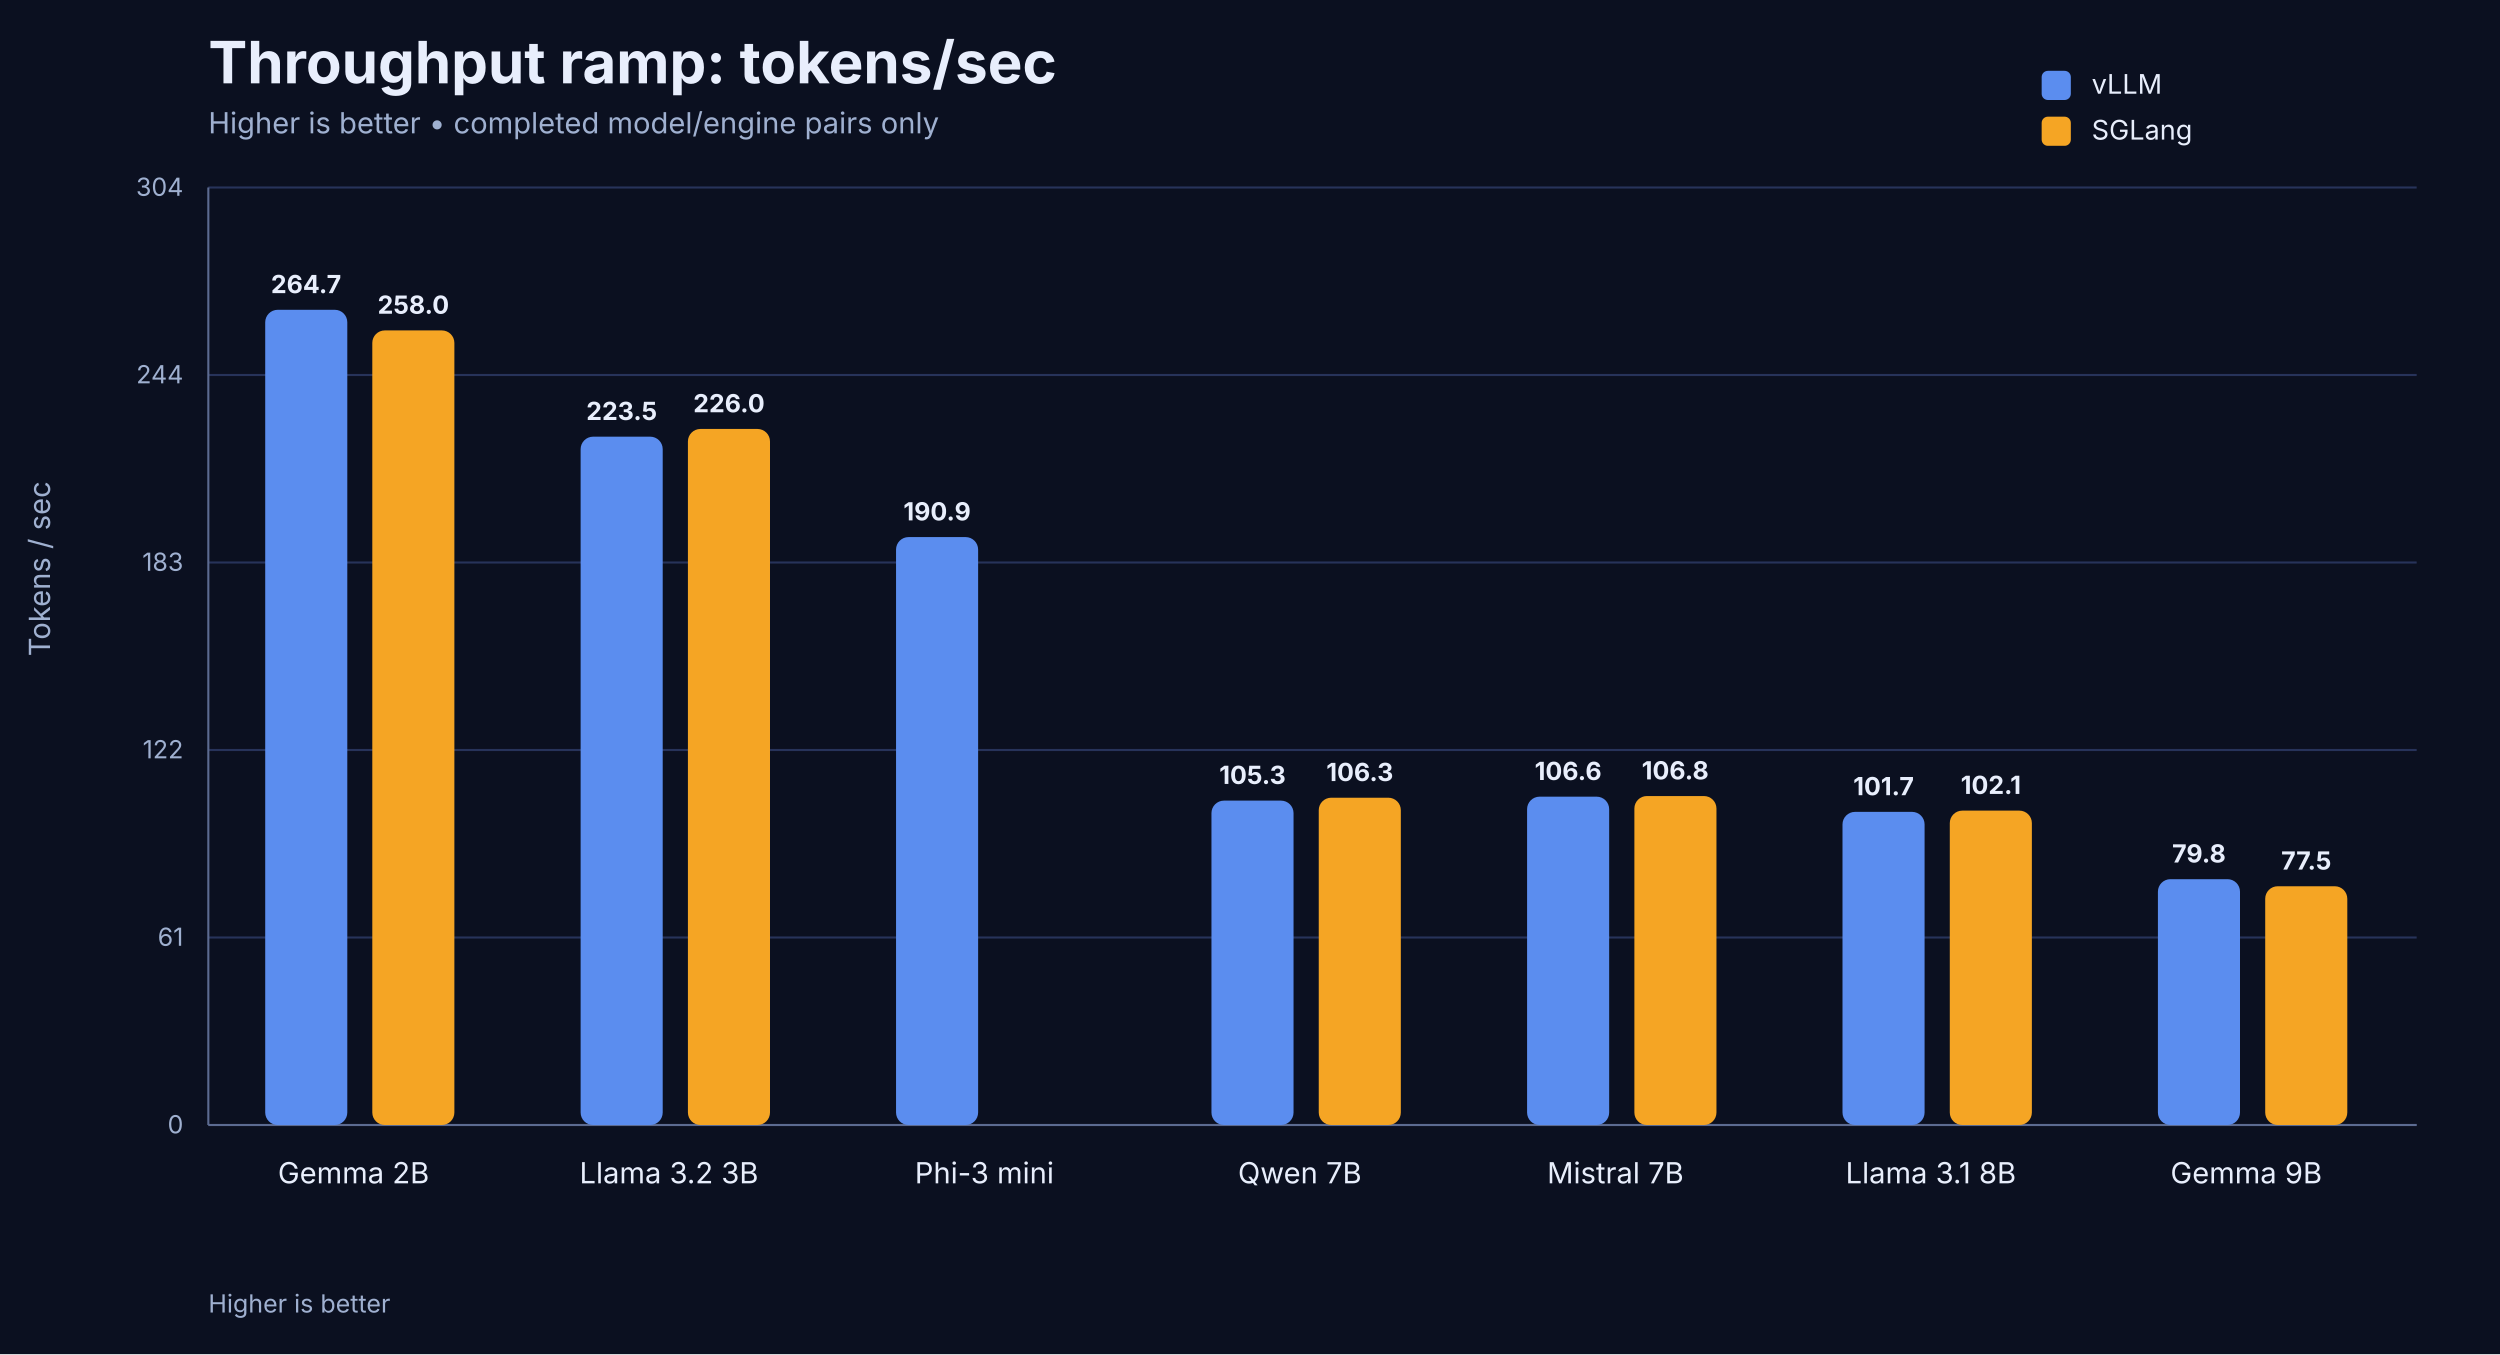
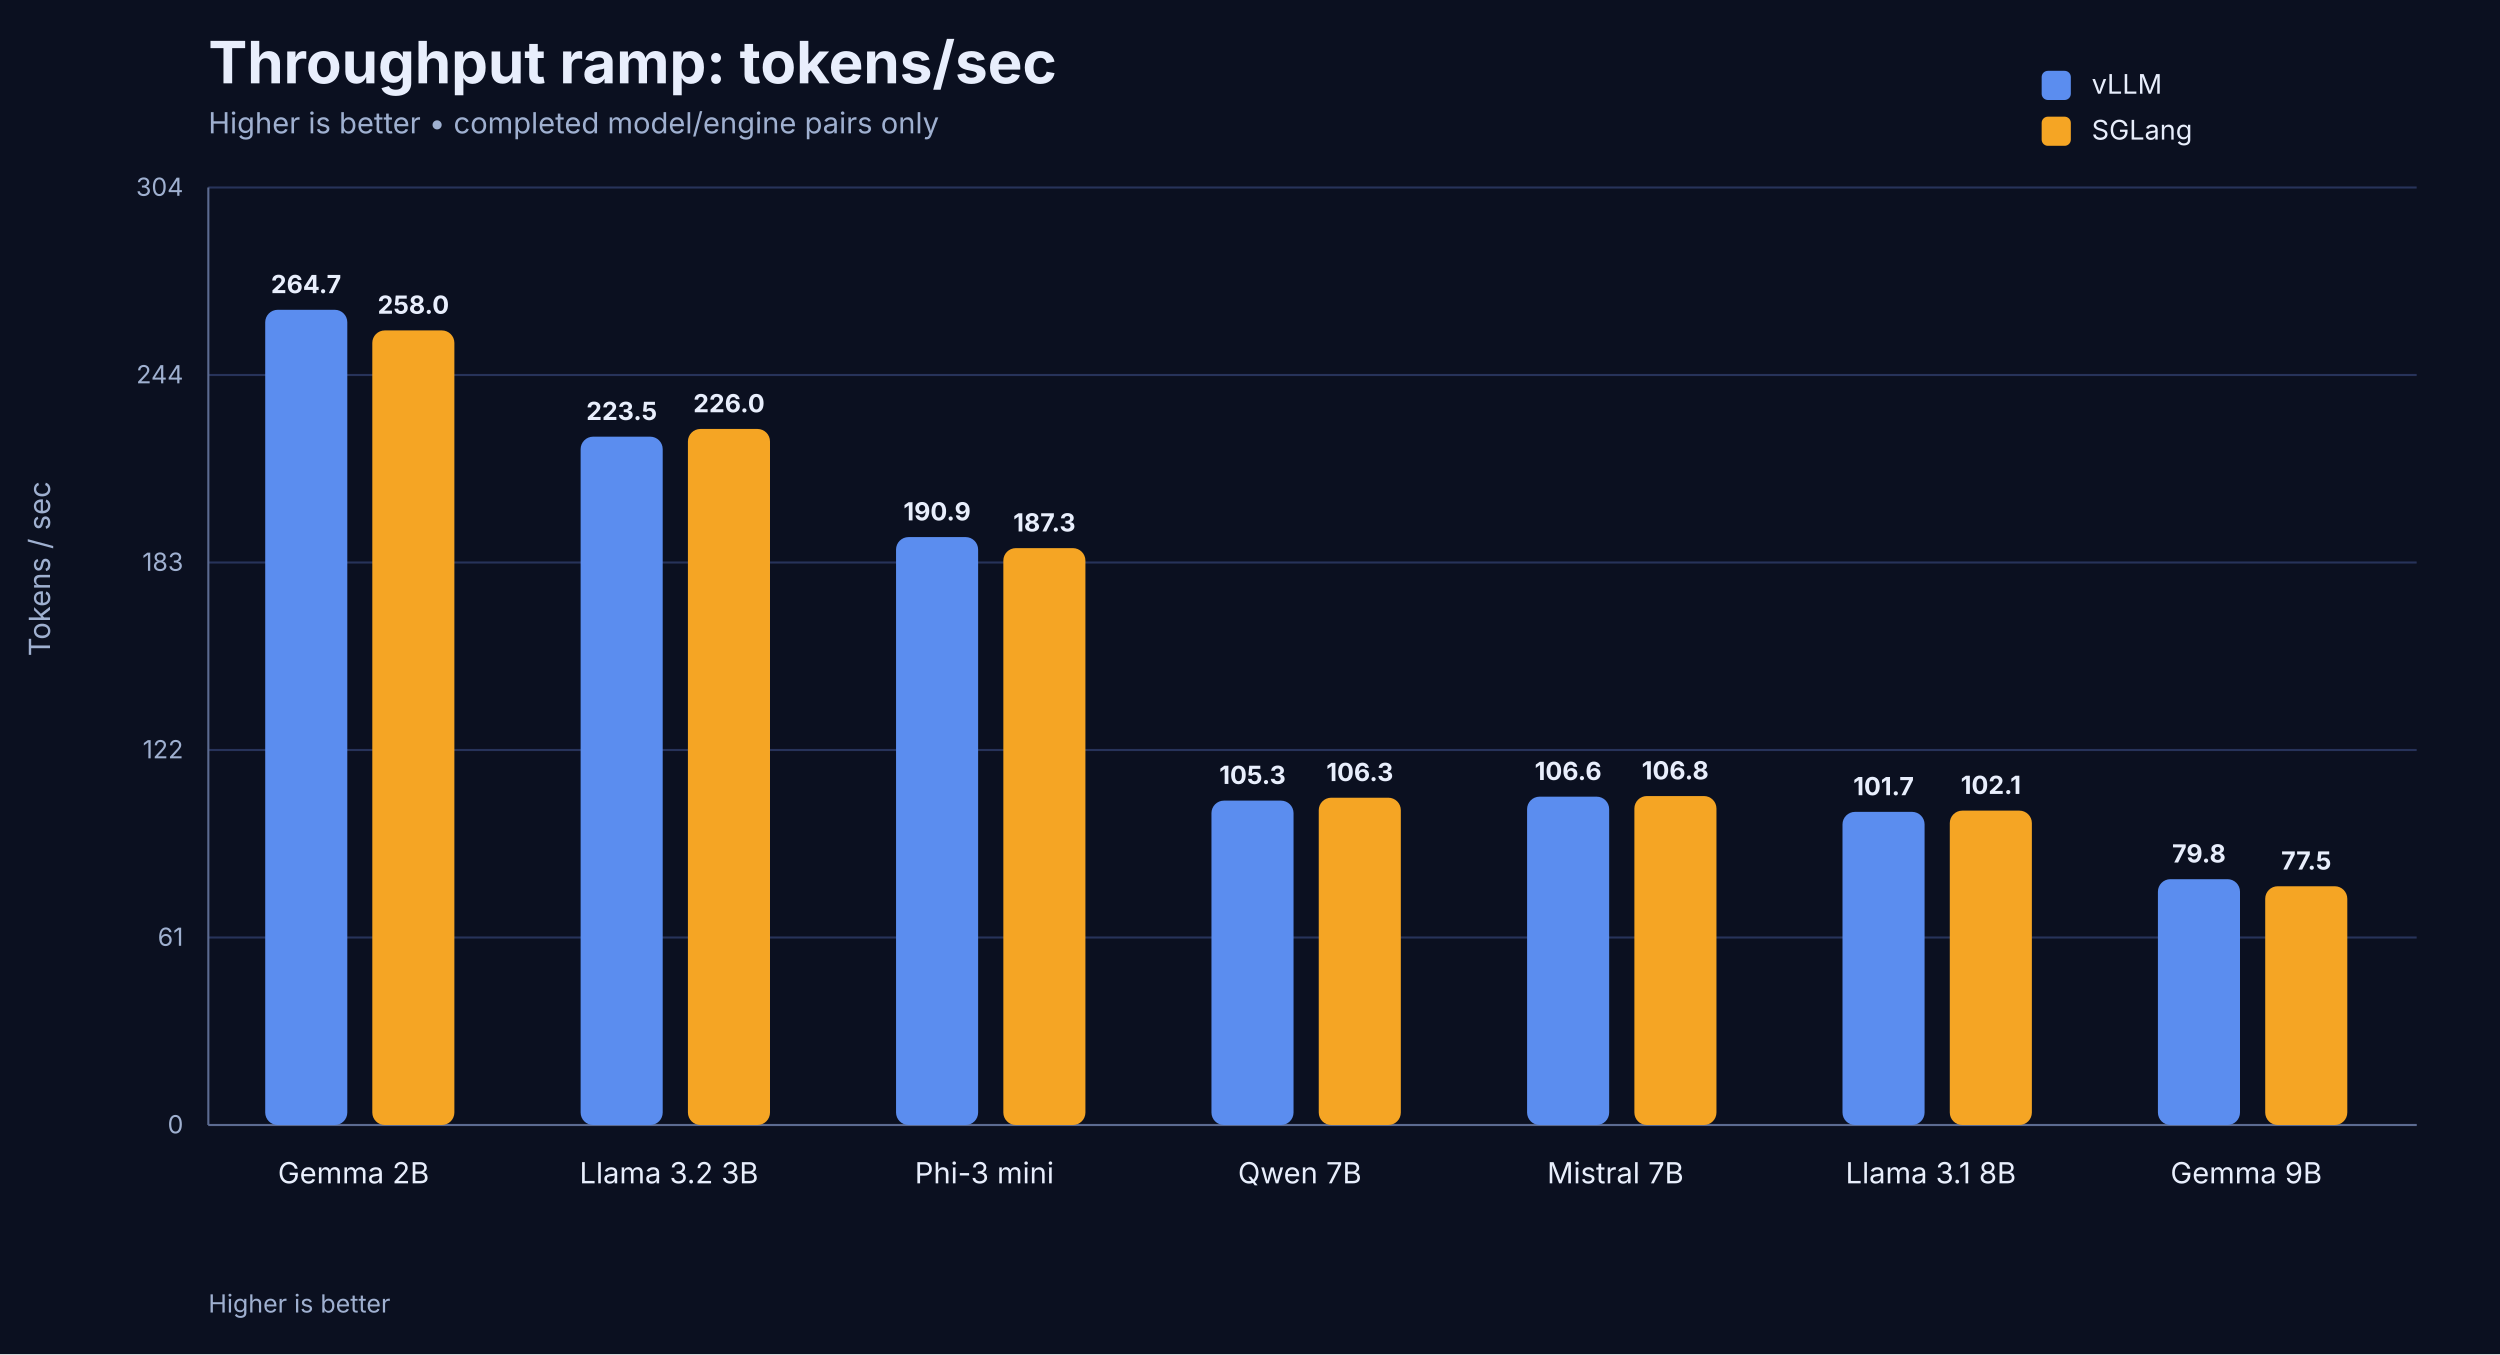
<svg xmlns="http://www.w3.org/2000/svg" width="1200" height="650" viewBox="0 0 1200 650">
  <style>text{font-family:system-ui,-apple-system,sans-serif;fill:#e8eefc}.muted{fill:#9fb0d0}.small{font-size:12px}.label{font-size:14px}.title{font-size:28px;font-weight:700}.subtitle{font-size:14px}.axis{stroke:#5c6b91;stroke-width:1}.grid{stroke:#27335a;stroke-width:1}.value{font-size:12px;font-weight:700}.legend{font-size:13px}</style>
  <rect width="1200" height="650" fill="#0b1020" />
  <text x="100" y="40" class="title">Throughput ramp: tokens/sec</text>
  <text x="100" y="64" class="subtitle muted">Higher is better • completed model/engine pairs only</text>
  <line x1="100" y1="540.0" x2="1160" y2="540.0" class="grid" />
  <text x="88" y="544.0" text-anchor="end" class="small muted">0</text>
  <line x1="100" y1="450.0" x2="1160" y2="450.0" class="grid" />
  <text x="88" y="454.0" text-anchor="end" class="small muted">61</text>
  <line x1="100" y1="360.0" x2="1160" y2="360.0" class="grid" />
  <text x="88" y="364.0" text-anchor="end" class="small muted">122</text>
  <line x1="100" y1="270.0" x2="1160" y2="270.0" class="grid" />
  <text x="88" y="274.0" text-anchor="end" class="small muted">183</text>
  <line x1="100" y1="180.0" x2="1160" y2="180.0" class="grid" />
  <text x="88" y="184.0" text-anchor="end" class="small muted">244</text>
  <line x1="100" y1="90.0" x2="1160" y2="90.0" class="grid" />
  <text x="88" y="94.0" text-anchor="end" class="small muted">304</text>
  <line x1="100" y1="90" x2="100" y2="540" class="axis" />
  <line x1="100" y1="540" x2="1160" y2="540" class="axis" />
  <rect x="127.3" y="148.7" width="39.4" height="391.3" rx="6" fill="#5B8DEF" />
  <text x="146.9" y="140.7" text-anchor="middle" class="value">264.7</text>
  <rect x="178.7" y="158.6" width="39.4" height="381.4" rx="6" fill="#F5A524" />
  <text x="198.4" y="150.6" text-anchor="middle" class="value">258.0</text>
  <text x="169.7" y="568" text-anchor="middle" class="label">Gemma 2B</text>
  <rect x="278.7" y="209.6" width="39.4" height="330.4" rx="6" fill="#5B8DEF" />
  <text x="298.4" y="201.6" text-anchor="middle" class="value">223.5</text>
  <rect x="330.2" y="205.9" width="39.4" height="334.1" rx="6" fill="#F5A524" />
  <text x="349.9" y="197.9" text-anchor="middle" class="value">226.0</text>
  <text x="321.1" y="568" text-anchor="middle" class="label">Llama 3.2 3B</text>
  <rect x="430.1" y="257.8" width="39.4" height="282.2" rx="6" fill="#5B8DEF" />
  <text x="449.8" y="249.8" text-anchor="middle" class="value">190.9</text>
+   <rect x="481.6" y="263.1" width="39.4" height="276.9" rx="6" fill="#F5A524" />
+   <text x="501.3" y="255.1" text-anchor="middle" class="value">187.3</text>
  <text x="472.5" y="568" text-anchor="middle" class="label">Phi-3 mini</text>
  <rect x="581.5" y="384.3" width="39.4" height="155.7" rx="6" fill="#5B8DEF" />
  <text x="601.2" y="376.3" text-anchor="middle" class="value">105.3</text>
  <rect x="633.0" y="382.9" width="39.4" height="157.1" rx="6" fill="#F5A524" />
  <text x="652.7" y="374.9" text-anchor="middle" class="value">106.3</text>
  <text x="623.9" y="568" text-anchor="middle" class="label">Qwen 7B</text>
  <rect x="733.0" y="382.4" width="39.4" height="157.6" rx="6" fill="#5B8DEF" />
  <text x="752.7" y="374.4" text-anchor="middle" class="value">106.6</text>
  <rect x="784.5" y="382.1" width="39.4" height="157.9" rx="6" fill="#F5A524" />
  <text x="804.1" y="374.1" text-anchor="middle" class="value">106.8</text>
  <text x="775.4" y="568" text-anchor="middle" class="label">Mistral 7B</text>
  <rect x="884.4" y="389.7" width="39.4" height="150.3" rx="6" fill="#5B8DEF" />
  <text x="904.1" y="381.7" text-anchor="middle" class="value">101.7</text>
  <rect x="935.9" y="389.1" width="39.4" height="150.9" rx="6" fill="#F5A524" />
  <text x="955.6" y="381.1" text-anchor="middle" class="value">102.1</text>
  <text x="926.8" y="568" text-anchor="middle" class="label">Llama 3.1 8B</text>
  <rect x="1035.8" y="422.0" width="39.4" height="118.0" rx="6" fill="#5B8DEF" />
  <text x="1055.5" y="414.0" text-anchor="middle" class="value">79.8</text>
  <rect x="1087.3" y="425.4" width="39.4" height="114.6" rx="6" fill="#F5A524" />
  <text x="1107.0" y="417.4" text-anchor="middle" class="value">77.5</text>
  <text x="1078.2" y="568" text-anchor="middle" class="label">Gemma 9B</text>
  <rect x="980" y="34" width="14" height="14" rx="3" fill="#5B8DEF" />
  <text x="1004" y="45" class="legend">vLLM</text>
  <rect x="980" y="56" width="14" height="14" rx="3" fill="#F5A524" />
  <text x="1004" y="67" class="legend">SGLang</text>
  <text x="24" y="315.0" transform="rotate(-90 24 315.0)" class="label muted">Tokens / sec</text>
  <text x="100" y="630" class="small muted">Higher is better</text>
</svg>
